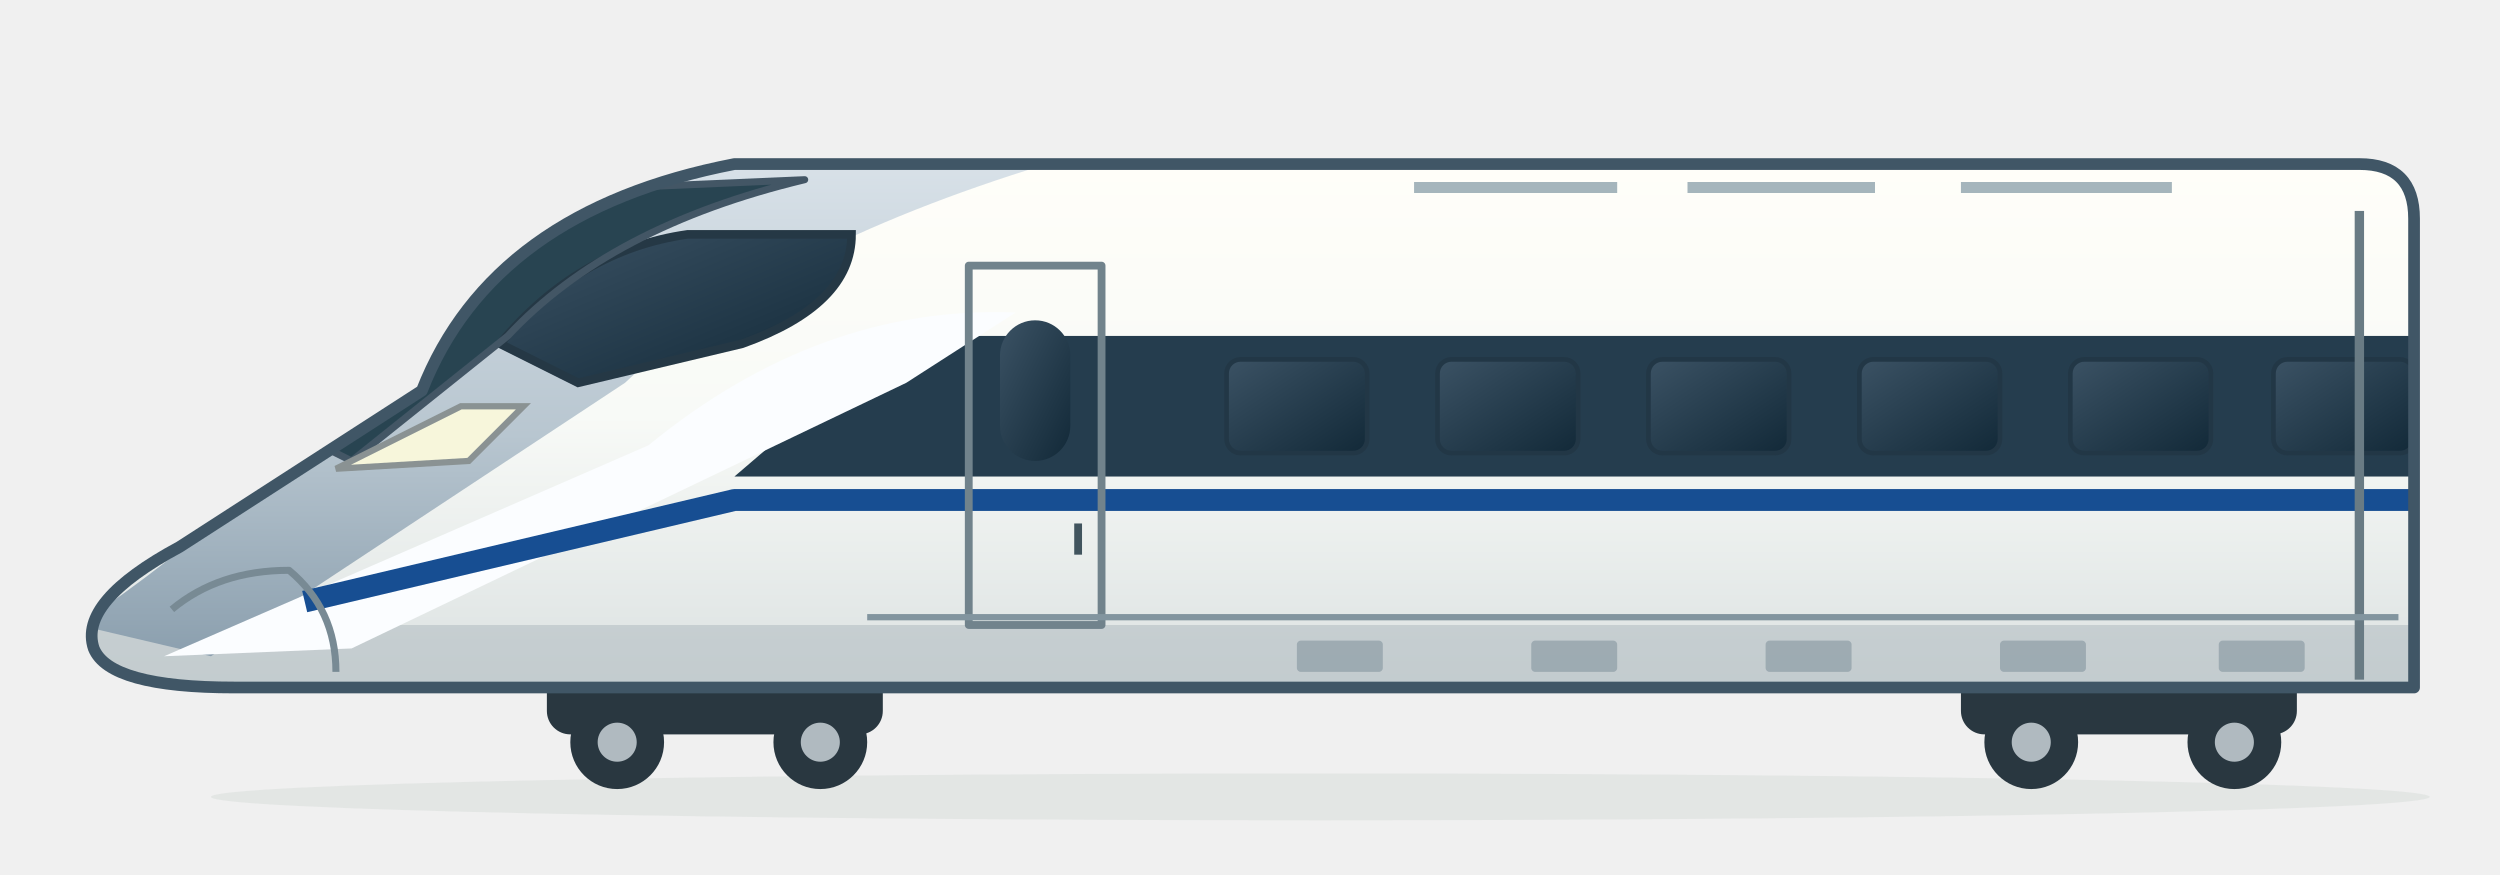
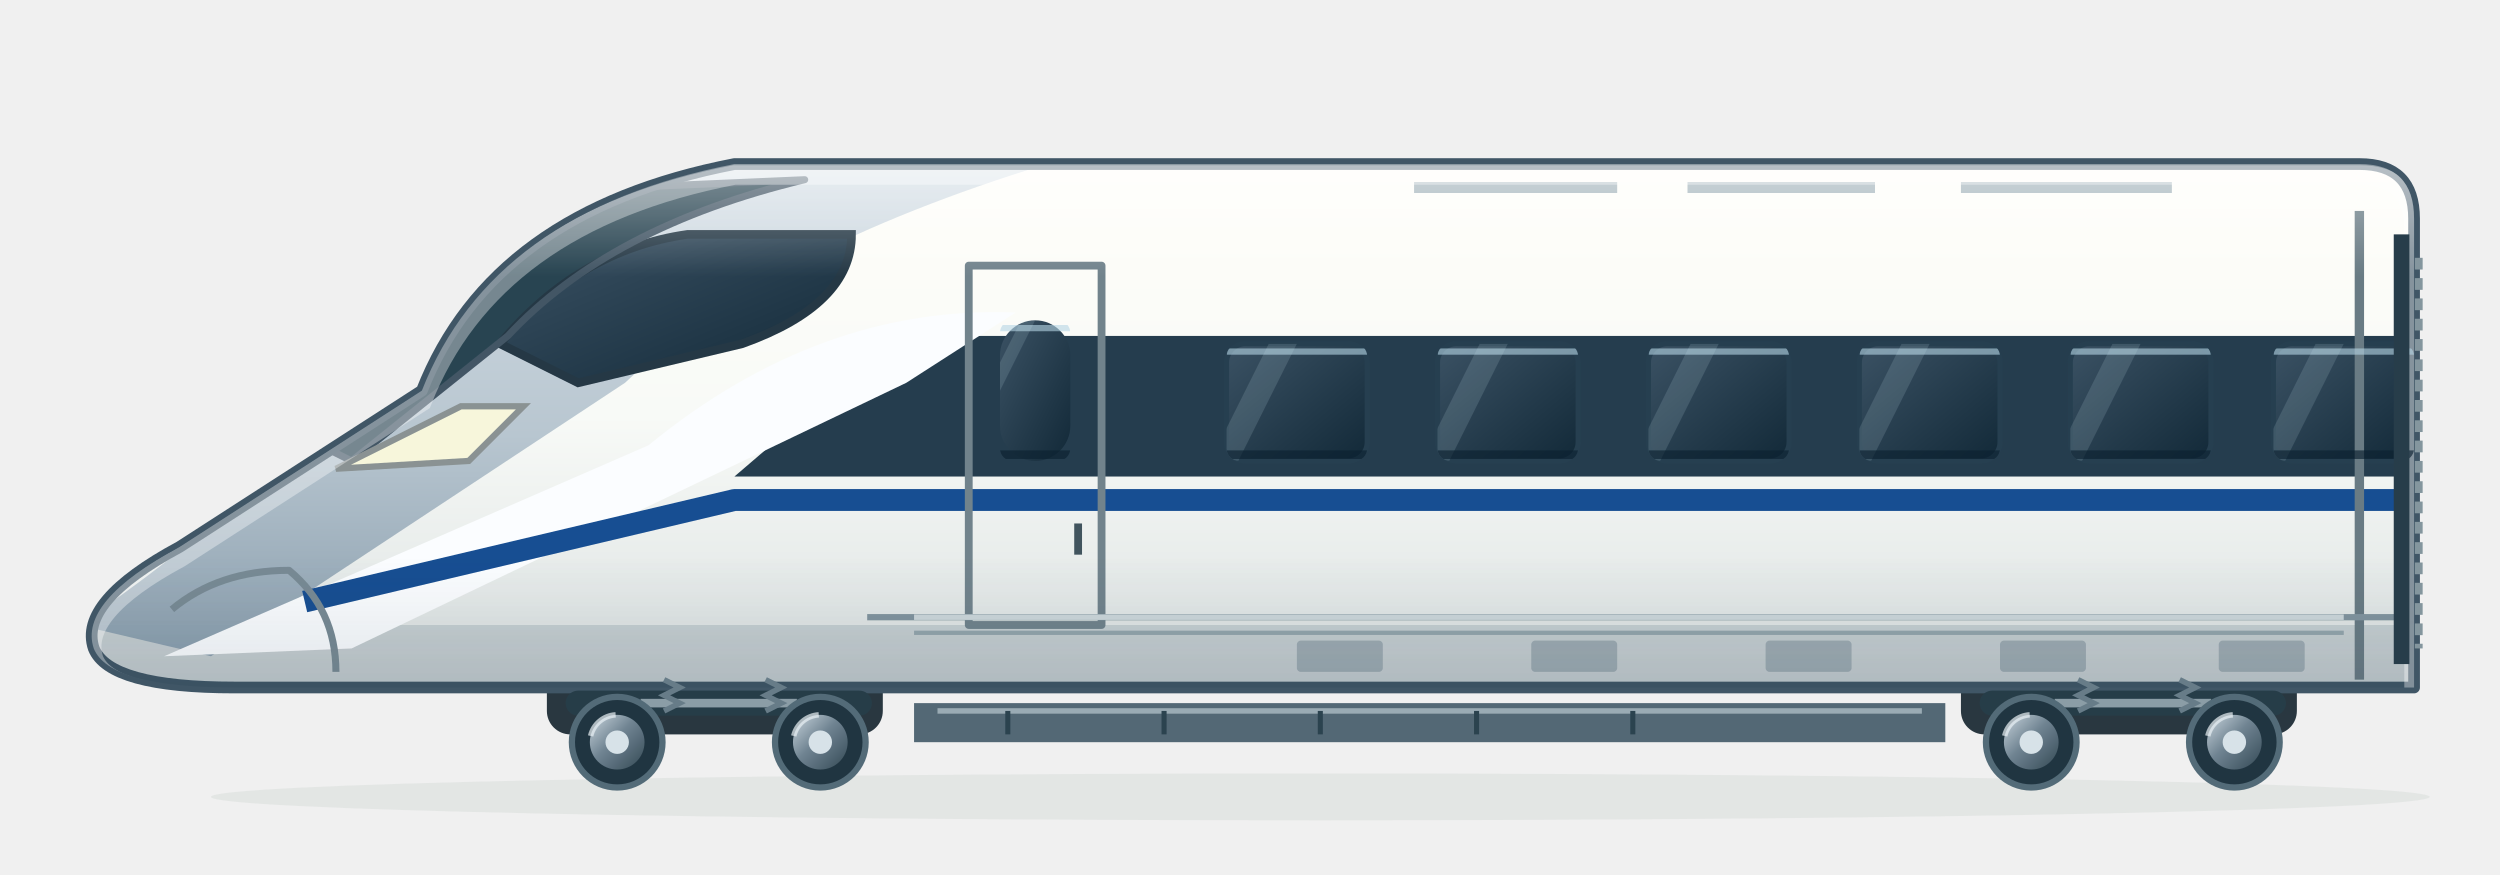
<svg xmlns="http://www.w3.org/2000/svg" viewBox="0 0 320 112" role="img" aria-labelledby="title desc">
+   <defs>
+     <clipPath id="detail-body">
+       <path d="M12 83Q10 77 23 70L54 50Q63 27 94 21H302Q309 21 309 28V88H30Q14 88 12 83Z" />
+     </clipPath>
+     <clipPath id="detail-glass-0">
+       <rect x="157" y="44" width="18" height="15" rx="1.6" />
+     </clipPath>
+     <clipPath id="detail-glass-1">
+       <rect x="184" y="44" width="18" height="15" rx="1.6" />
+     </clipPath>
+     <clipPath id="detail-glass-2">
+       <rect x="211" y="44" width="18" height="15" rx="1.6" />
+     </clipPath>
+     <clipPath id="detail-glass-3">
+       <rect x="238" y="44" width="18" height="15" rx="1.6" />
+     </clipPath>
+     <clipPath id="detail-glass-4">
+       <rect x="265" y="44" width="18" height="15" rx="1.6" />
+     </clipPath>
+     <clipPath id="detail-glass-5">
+       <rect x="291" y="44" width="18" height="15" rx="1.6" />
+     </clipPath>
+     <clipPath id="detail-glass-6">
+       <rect x="128" y="41" width="9" height="18" rx="1.6" />
+     </clipPath>
+     <linearGradient id="detail-clearcoat" x1="0" y1="0" x2="0" y2="1">
+       <stop stop-color="#fff" stop-opacity=".5" />
+       <stop offset=".24" stop-color="#fff" stop-opacity="0" />
+       <stop offset=".74" stop-color="#142d40" stop-opacity="0" />
+       <stop offset="1" stop-color="#142d40" stop-opacity=".12" />
+     </linearGradient>
+     <linearGradient id="detail-rim" x1="0" y1="0" x2="1" y2="1">
+       <stop stop-color="#c9d5dd" />
+       <stop offset=".45" stop-color="#708492" />
+       <stop offset="1" stop-color="#344955" />
+     </linearGradient>
+   </defs>
  <defs>
    <linearGradient id="body" x1="0" y1="0" x2="0" y2="1">
      <stop stop-color="#fffef9" />
      <stop offset=".48" stop-color="#f8faf7" />
      <stop offset="1" stop-color="#dbe1e1" />
    </linearGradient>
    <linearGradient id="noseSilver" x1="0" y1="0" x2="0" y2="1">
      <stop stop-color="#d8e1e8" />
      <stop offset=".55" stop-color="#b8c6d0" />
      <stop offset="1" stop-color="#8b9fae" />
    </linearGradient>
    <linearGradient id="glass" x1="0" y1="0" x2="1" y2="1">
      <stop stop-color="#3b5264" />
      <stop offset="1" stop-color="#122938" />
    </linearGradient>
    <clipPath id="car">
      <path d="M12 83Q10 77 23 70L54 50Q63 27 94 21H302Q309 21 309 28V88H30Q14 88 12 83Z" />
    </clipPath>
  </defs>
  <ellipse cx="169" cy="102" rx="142" ry="3" fill="#315c42" opacity=".07" />
  <g fill="#293740">
    <rect x="70" y="84" width="43" height="10" rx="3" />
    <rect x="251" y="84" width="43" height="10" rx="3" />
    <circle cx="79" cy="95" r="6" />
    <circle cx="105" cy="95" r="6" />
    <circle cx="260" cy="95" r="6" />
    <circle cx="286" cy="95" r="6" />
  </g>
  <g fill="#b0bac0">
    <circle cx="79" cy="95" r="2.5" />
    <circle cx="105" cy="95" r="2.5" />
    <circle cx="260" cy="95" r="2.5" />
    <circle cx="286" cy="95" r="2.5" />
  </g>
  <path d="M12 83Q10 77 23 70L54 50Q63 27 94 21H302Q309 21 309 28V88H30Q14 88 12 83Z" fill="url(#body)" />
  <g clip-path="url(#car)">
    <path d="M12 80H314V93H12Z" fill="#9daab1" opacity=".4" />
    <path d="M115 43H312V61H94Z" fill="#253d4e" />
    <path d="M10 80Q34 64 50 43Q60 23 93 21H134Q98 32 80 49L27 84Z" fill="url(#noseSilver)" />
    <path d="M21 84 83 57Q105 39 130 40L116 49 45 83Z" fill="#fbfdff" />
    <path d="M39 77 94 64H314" fill="none" stroke="#174e92" stroke-width="2.8" stroke-linejoin="round" />
-     <rect x="157" y="46" width="18" height="12" rx="1.8" fill="url(#glass)" stroke="#223746" stroke-width=".6" />
-     <rect x="184" y="46" width="18" height="12" rx="1.8" fill="url(#glass)" stroke="#223746" stroke-width=".6" />
-     <rect x="211" y="46" width="18" height="12" rx="1.8" fill="url(#glass)" stroke="#223746" stroke-width=".6" />
-     <rect x="238" y="46" width="18" height="12" rx="1.8" fill="url(#glass)" stroke="#223746" stroke-width=".6" />
-     <rect x="265" y="46" width="18" height="12" rx="1.8" fill="url(#glass)" stroke="#223746" stroke-width=".6" />
-     <rect x="291" y="46" width="18" height="12" rx="1.8" fill="url(#glass)" stroke="#223746" stroke-width=".6" />
+     <rect x="157" y="44" width="18" height="15" rx="2.4" fill="url(#glass)" stroke="#263f50" stroke-width=".65" />
+     <rect x="184" y="44" width="18" height="15" rx="2.4" fill="url(#glass)" stroke="#263f50" stroke-width=".65" />
+     <rect x="211" y="44" width="18" height="15" rx="2.4" fill="url(#glass)" stroke="#263f50" stroke-width=".65" />
+     <rect x="238" y="44" width="18" height="15" rx="2.4" fill="url(#glass)" stroke="#263f50" stroke-width=".65" />
+     <rect x="265" y="44" width="18" height="15" rx="2.4" fill="url(#glass)" stroke="#263f50" stroke-width=".65" />
+     <rect x="291" y="44" width="18" height="15" rx="2.4" fill="url(#glass)" stroke="#263f50" stroke-width=".65" />
    <path d="M39 56Q52 30 80 24L103 23Q78 29 65 43L45 59Z" fill="#284451" />
    <path d="M64 44Q74 32 88 30H109Q109 39 95 44L74 49Z" fill="url(#glass)" stroke="#253845" stroke-width="1.1" />
    <path d="M39 56Q52 30 80 24L103 23Q78 29 65 43L45 59Z" fill="none" stroke="#435665" stroke-width="0.9" stroke-linejoin="round" />
    <path d="M43 60 59 52 67 52 60 59Z" fill="#f7f6db" stroke="#8a9293" stroke-width=".8" />
    <path d="M124 34H141V80H124Z" fill="none" stroke="#71838c" stroke-width="1" stroke-linejoin="round" />
    <rect x="128" y="41" width="9" height="18" rx="4.5" fill="url(#glass)" />
    <path d="M138 67v4" fill="none" stroke="#41545e" stroke-width="1" stroke-linejoin="round" />
    <path d="M302 27V87" fill="none" stroke="#697b84" stroke-width="1.2" stroke-linejoin="round" />
    <path d="M111 79H307" fill="none" stroke="#82959f" stroke-width="0.8" stroke-linejoin="round" />
    <rect x="166" y="82" width="11" height="4" rx=".5" fill="#83949e" opacity=".6" />
    <rect x="196" y="82" width="11" height="4" rx=".5" fill="#83949e" opacity=".6" />
    <rect x="226" y="82" width="11" height="4" rx=".5" fill="#83949e" opacity=".6" />
    <rect x="256" y="82" width="11" height="4" rx=".5" fill="#83949e" opacity=".6" />
    <rect x="284" y="82" width="11" height="4" rx=".5" fill="#83949e" opacity=".6" />
    <path d="M181 24H207 M216 24H240 M251 24H278" fill="none" stroke="#a5b5bc" stroke-width="1.4" stroke-linejoin="round" />
    <path d="M22 78Q28 73 37 73Q43 78 43 86" fill="none" stroke="#788a94" stroke-width="0.9" stroke-linejoin="round" />
  </g>
  <path d="M12 83Q10 77 23 70L54 50Q63 27 94 21H302Q309 21 309 28V88H30Q14 88 12 83Z" fill="none" stroke="#405666" stroke-width="1.5" stroke-linejoin="round" />
+   <g clip-path="url(#detail-body)">
+     <path d="M0 18H320V90H0Z" fill="url(#detail-clearcoat)" />
+     <path d="M12 83Q10 77 23 70L54 50Q63 27 94 21H302Q309 21 309 28V88H30Q14 88 12 83Z" fill="none" stroke="#fff" stroke-width="2.5" opacity=".36" transform="translate(0 1.4)" />
+     <g clip-path="url(#detail-glass-0)">
+       <path d="M157 45h18" stroke="#b5d5e5" stroke-width=".8" opacity=".6" />
+       <path d="M162.4 44h3.6l-7.5 15h-3.6Z" fill="#d5edf8" opacity=".14" />
+       <path d="M157 58.2h18" stroke="#0a2030" stroke-width="1.1" opacity=".65" />
+     </g>
+     <g clip-path="url(#detail-glass-1)">
+       <path d="M184 45h18" stroke="#b5d5e5" stroke-width=".8" opacity=".6" />
+       <path d="M189.4 44h3.6l-7.5 15h-3.6Z" fill="#d5edf8" opacity=".14" />
+       <path d="M184 58.2h18" stroke="#0a2030" stroke-width="1.1" opacity=".65" />
+     </g>
+     <g clip-path="url(#detail-glass-2)">
+       <path d="M211 45h18" stroke="#b5d5e5" stroke-width=".8" opacity=".6" />
+       <path d="M216.4 44h3.6l-7.5 15h-3.6Z" fill="#d5edf8" opacity=".14" />
+       <path d="M211 58.2h18" stroke="#0a2030" stroke-width="1.1" opacity=".65" />
+     </g>
+     <g clip-path="url(#detail-glass-3)">
+       <path d="M238 45h18" stroke="#b5d5e5" stroke-width=".8" opacity=".6" />
+       <path d="M243.4 44h3.6l-7.5 15h-3.6Z" fill="#d5edf8" opacity=".14" />
+       <path d="M238 58.2h18" stroke="#0a2030" stroke-width="1.1" opacity=".65" />
+     </g>
+     <g clip-path="url(#detail-glass-4)">
+       <path d="M265 45h18" stroke="#b5d5e5" stroke-width=".8" opacity=".6" />
+       <path d="M270.4 44h3.6l-7.5 15h-3.6Z" fill="#d5edf8" opacity=".14" />
+       <path d="M265 58.2h18" stroke="#0a2030" stroke-width="1.1" opacity=".65" />
+     </g>
+     <g clip-path="url(#detail-glass-5)">
+       <path d="M291 45h18" stroke="#b5d5e5" stroke-width=".8" opacity=".6" />
+       <path d="M296.4 44h3.6l-7.5 15h-3.6Z" fill="#d5edf8" opacity=".14" />
+       <path d="M291 58.2h18" stroke="#0a2030" stroke-width="1.1" opacity=".65" />
+     </g>
+     <g clip-path="url(#detail-glass-6)">
+       <path d="M128 42h9" stroke="#b5d5e5" stroke-width=".8" opacity=".6" />
+       <path d="M130.7 41h1.8l-9 18h-1.8Z" fill="#d5edf8" opacity=".14" />
+       <path d="M128 58.2h9" stroke="#0a2030" stroke-width="1.1" opacity=".65" />
+     </g>
+     <path d="M117 79H300" stroke="#e2e9eb" stroke-width=".7" opacity=".7" />
+     <path d="M117 81H300" stroke="#536e7d" stroke-width=".55" opacity=".45" />
+   </g>
+   <g>
+     <path d="M74 90H110" stroke="#263d48" stroke-width="3.2" stroke-linecap="round" />
+     <path d="M82 90h20" stroke="#8b9da6" stroke-width="1.1" />
+     <path d="M85 87l2 1-2 1 2 1-2 1" stroke="#677c88" stroke-width=".7" fill="none" />
+     <path d="M98 87l2 1-2 1 2 1-2 1" stroke="#677c88" stroke-width=".7" fill="none" />
+     <path d="M255 90H291" stroke="#263d48" stroke-width="3.2" stroke-linecap="round" />
+     <path d="M263 90h20" stroke="#8b9da6" stroke-width="1.1" />
+     <path d="M266 87l2 1-2 1 2 1-2 1" stroke="#677c88" stroke-width=".7" fill="none" />
+     <path d="M279 87l2 1-2 1 2 1-2 1" stroke="#677c88" stroke-width=".7" fill="none" />
+     <circle cx="79" cy="95" r="5.8" fill="#203541" stroke="#536b78" stroke-width=".8" />
+     <circle cx="79" cy="95" r="3.5" fill="url(#detail-rim)" />
+     <circle cx="79" cy="95" r="1.5" fill="#d7e2e8" />
+     <path d="M75.6 94.2a3.5 3.5 0 0 1 3.2-2.7" stroke="#e9f1f5" stroke-width=".7" fill="none" opacity=".7" />
+     <circle cx="105" cy="95" r="5.8" fill="#203541" stroke="#536b78" stroke-width=".8" />
+     <circle cx="105" cy="95" r="3.5" fill="url(#detail-rim)" />
+     <circle cx="105" cy="95" r="1.5" fill="#d7e2e8" />
+     <path d="M101.6 94.2a3.5 3.5 0 0 1 3.2-2.7" stroke="#e9f1f5" stroke-width=".7" fill="none" opacity=".7" />
+     <circle cx="260" cy="95" r="5.8" fill="#203541" stroke="#536b78" stroke-width=".8" />
+     <circle cx="260" cy="95" r="3.5" fill="url(#detail-rim)" />
+     <circle cx="260" cy="95" r="1.5" fill="#d7e2e8" />
+     <path d="M256.6 94.2a3.5 3.5 0 0 1 3.2-2.7" stroke="#e9f1f5" stroke-width=".7" fill="none" opacity=".7" />
+     <circle cx="286" cy="95" r="5.8" fill="#203541" stroke="#536b78" stroke-width=".8" />
+     <circle cx="286" cy="95" r="3.5" fill="url(#detail-rim)" />
+     <circle cx="286" cy="95" r="1.5" fill="#d7e2e8" />
+     <path d="M282.6 94.2a3.5 3.5 0 0 1 3.2-2.7" stroke="#e9f1f5" stroke-width=".7" fill="none" opacity=".7" />
+     <path d="M117 90h132v5H117Z" fill="#536875" />
+     <path d="M120 91h126" stroke="#9aabb4" stroke-width=".7" />
+     <path d="M129 91v3" stroke="#2b434f" stroke-width=".65" />
+     <path d="M149 91v3" stroke="#2b434f" stroke-width=".65" />
+     <path d="M169 91v3" stroke="#2b434f" stroke-width=".65" />
+     <path d="M189 91v3" stroke="#2b434f" stroke-width=".65" />
+     <path d="M209 91v3" stroke="#2b434f" stroke-width=".65" />
+   </g>
+   <path d="M307.4 30v55" stroke="#273d4a" stroke-width="2" />
+   <path d="M309.6 33v50" stroke="#84969e" stroke-width="1" stroke-dasharray="1.5 1.1" />
</svg>
